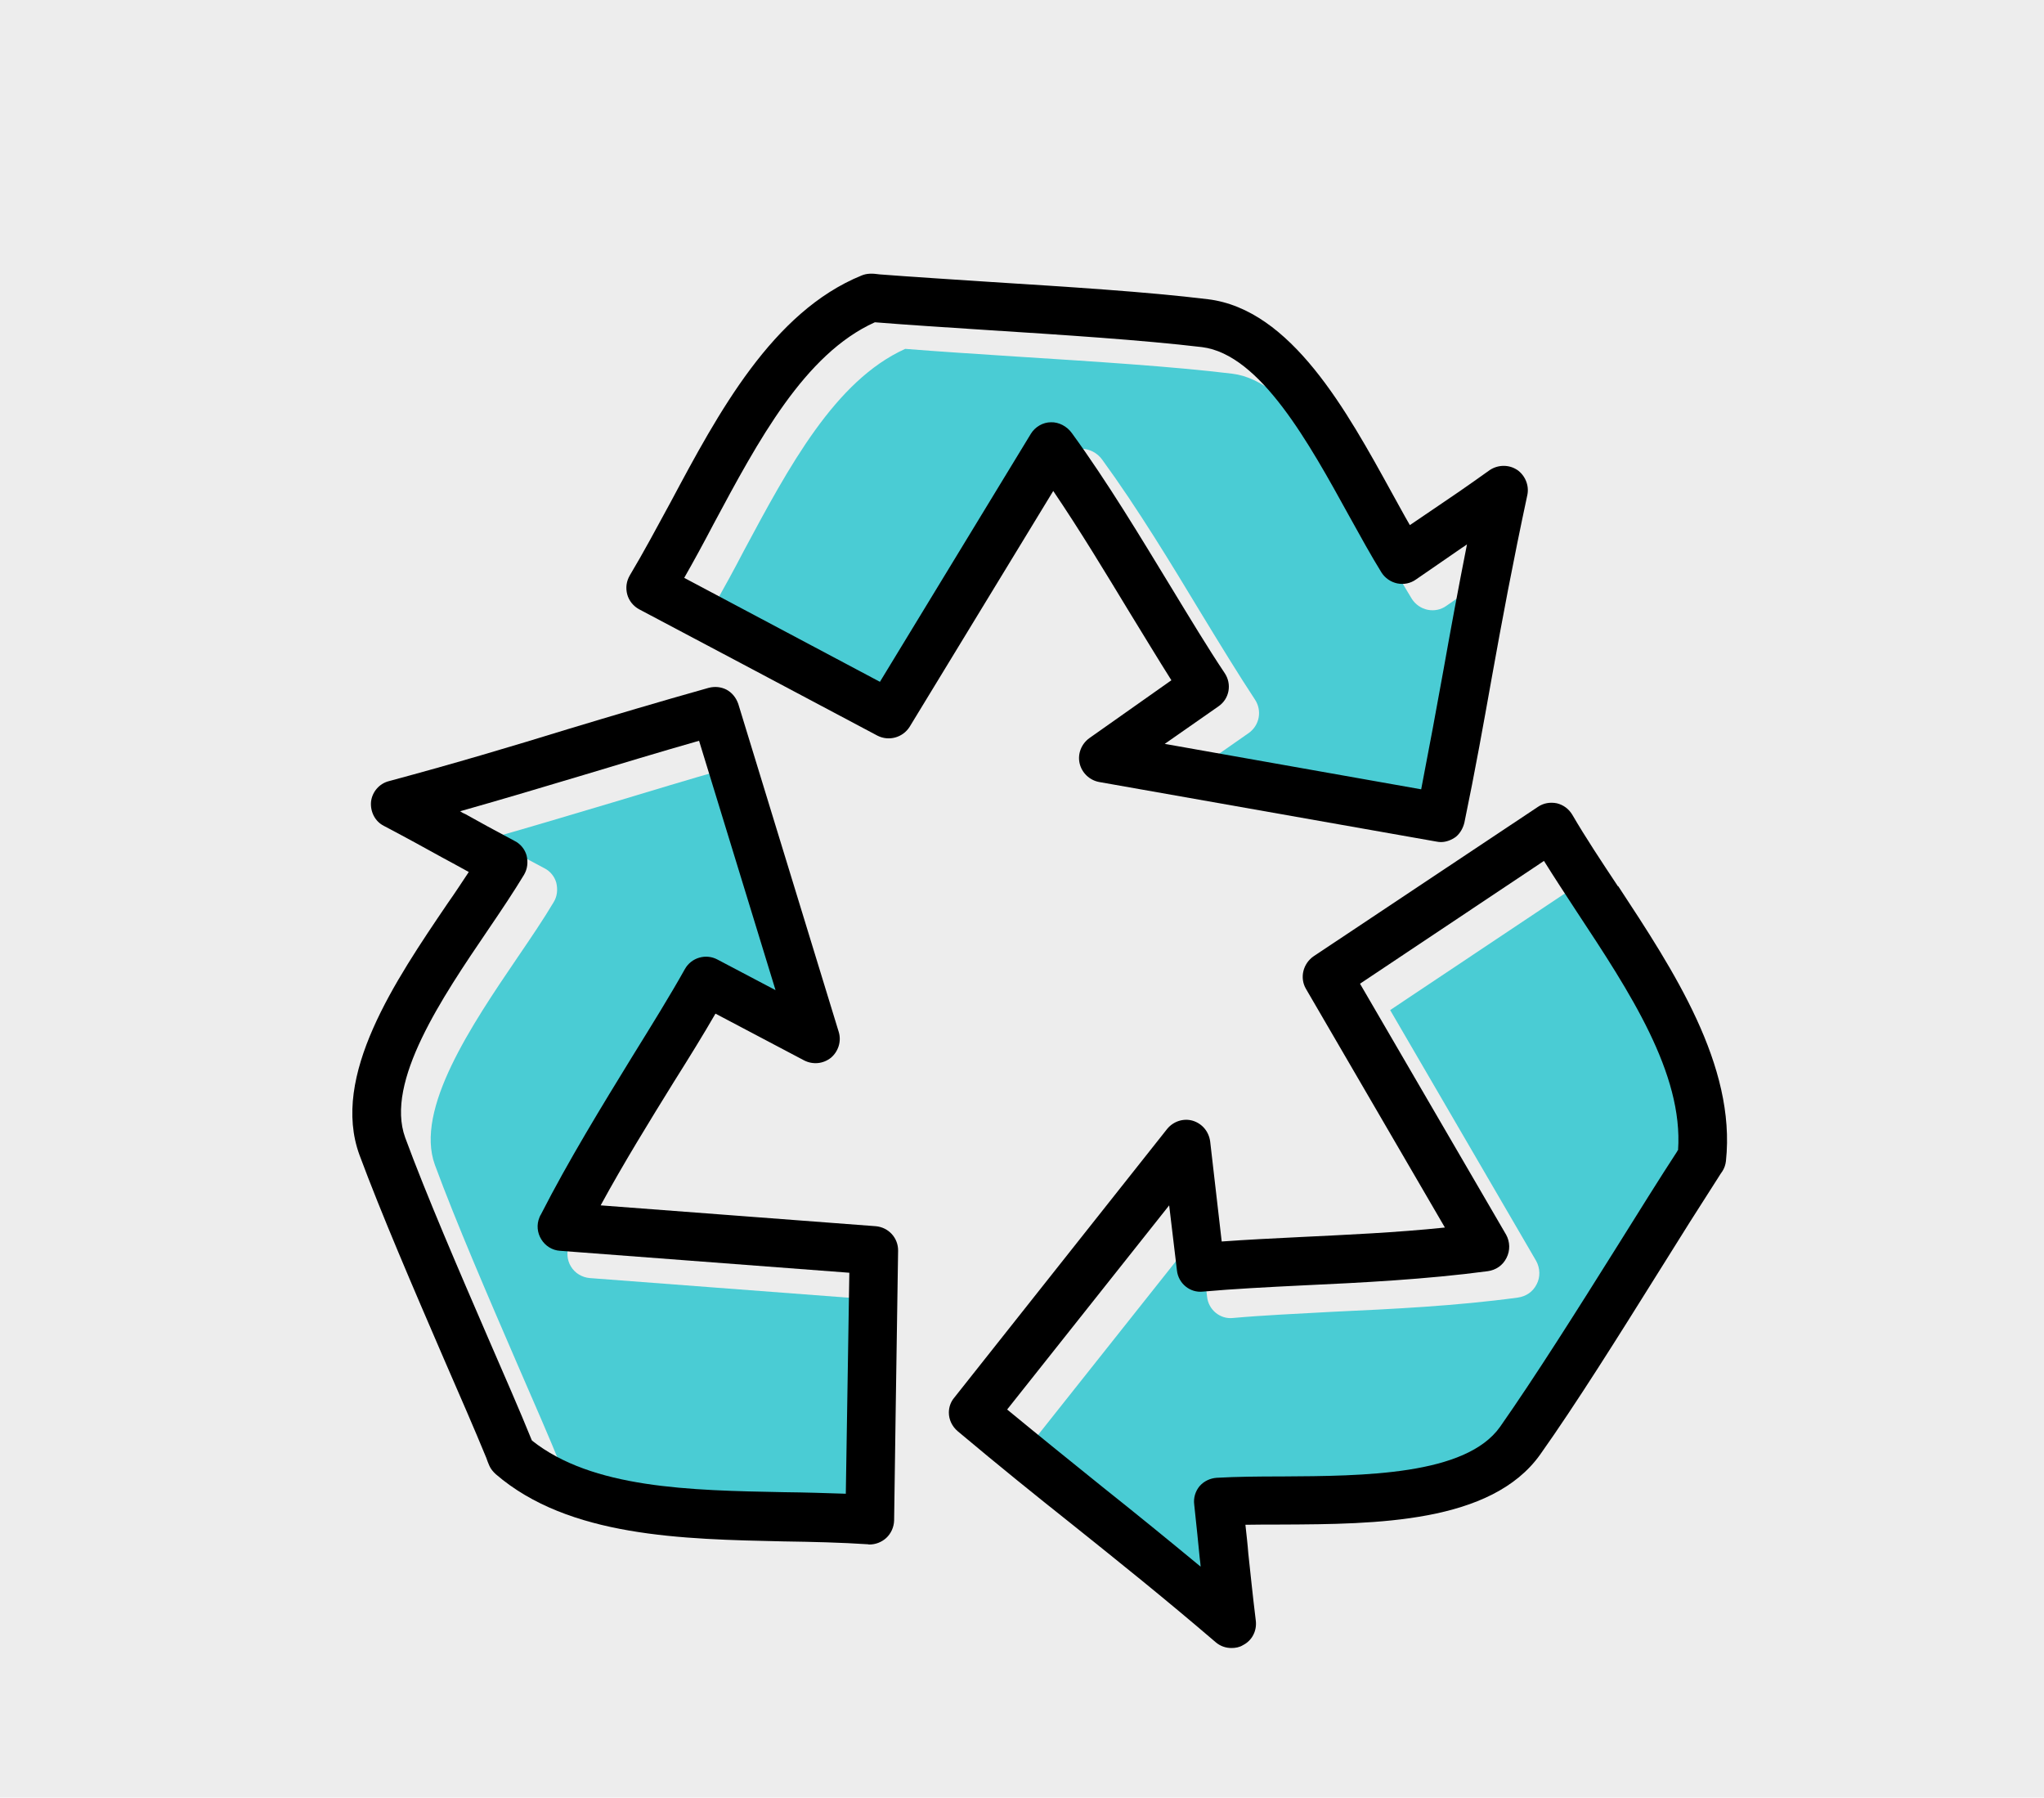
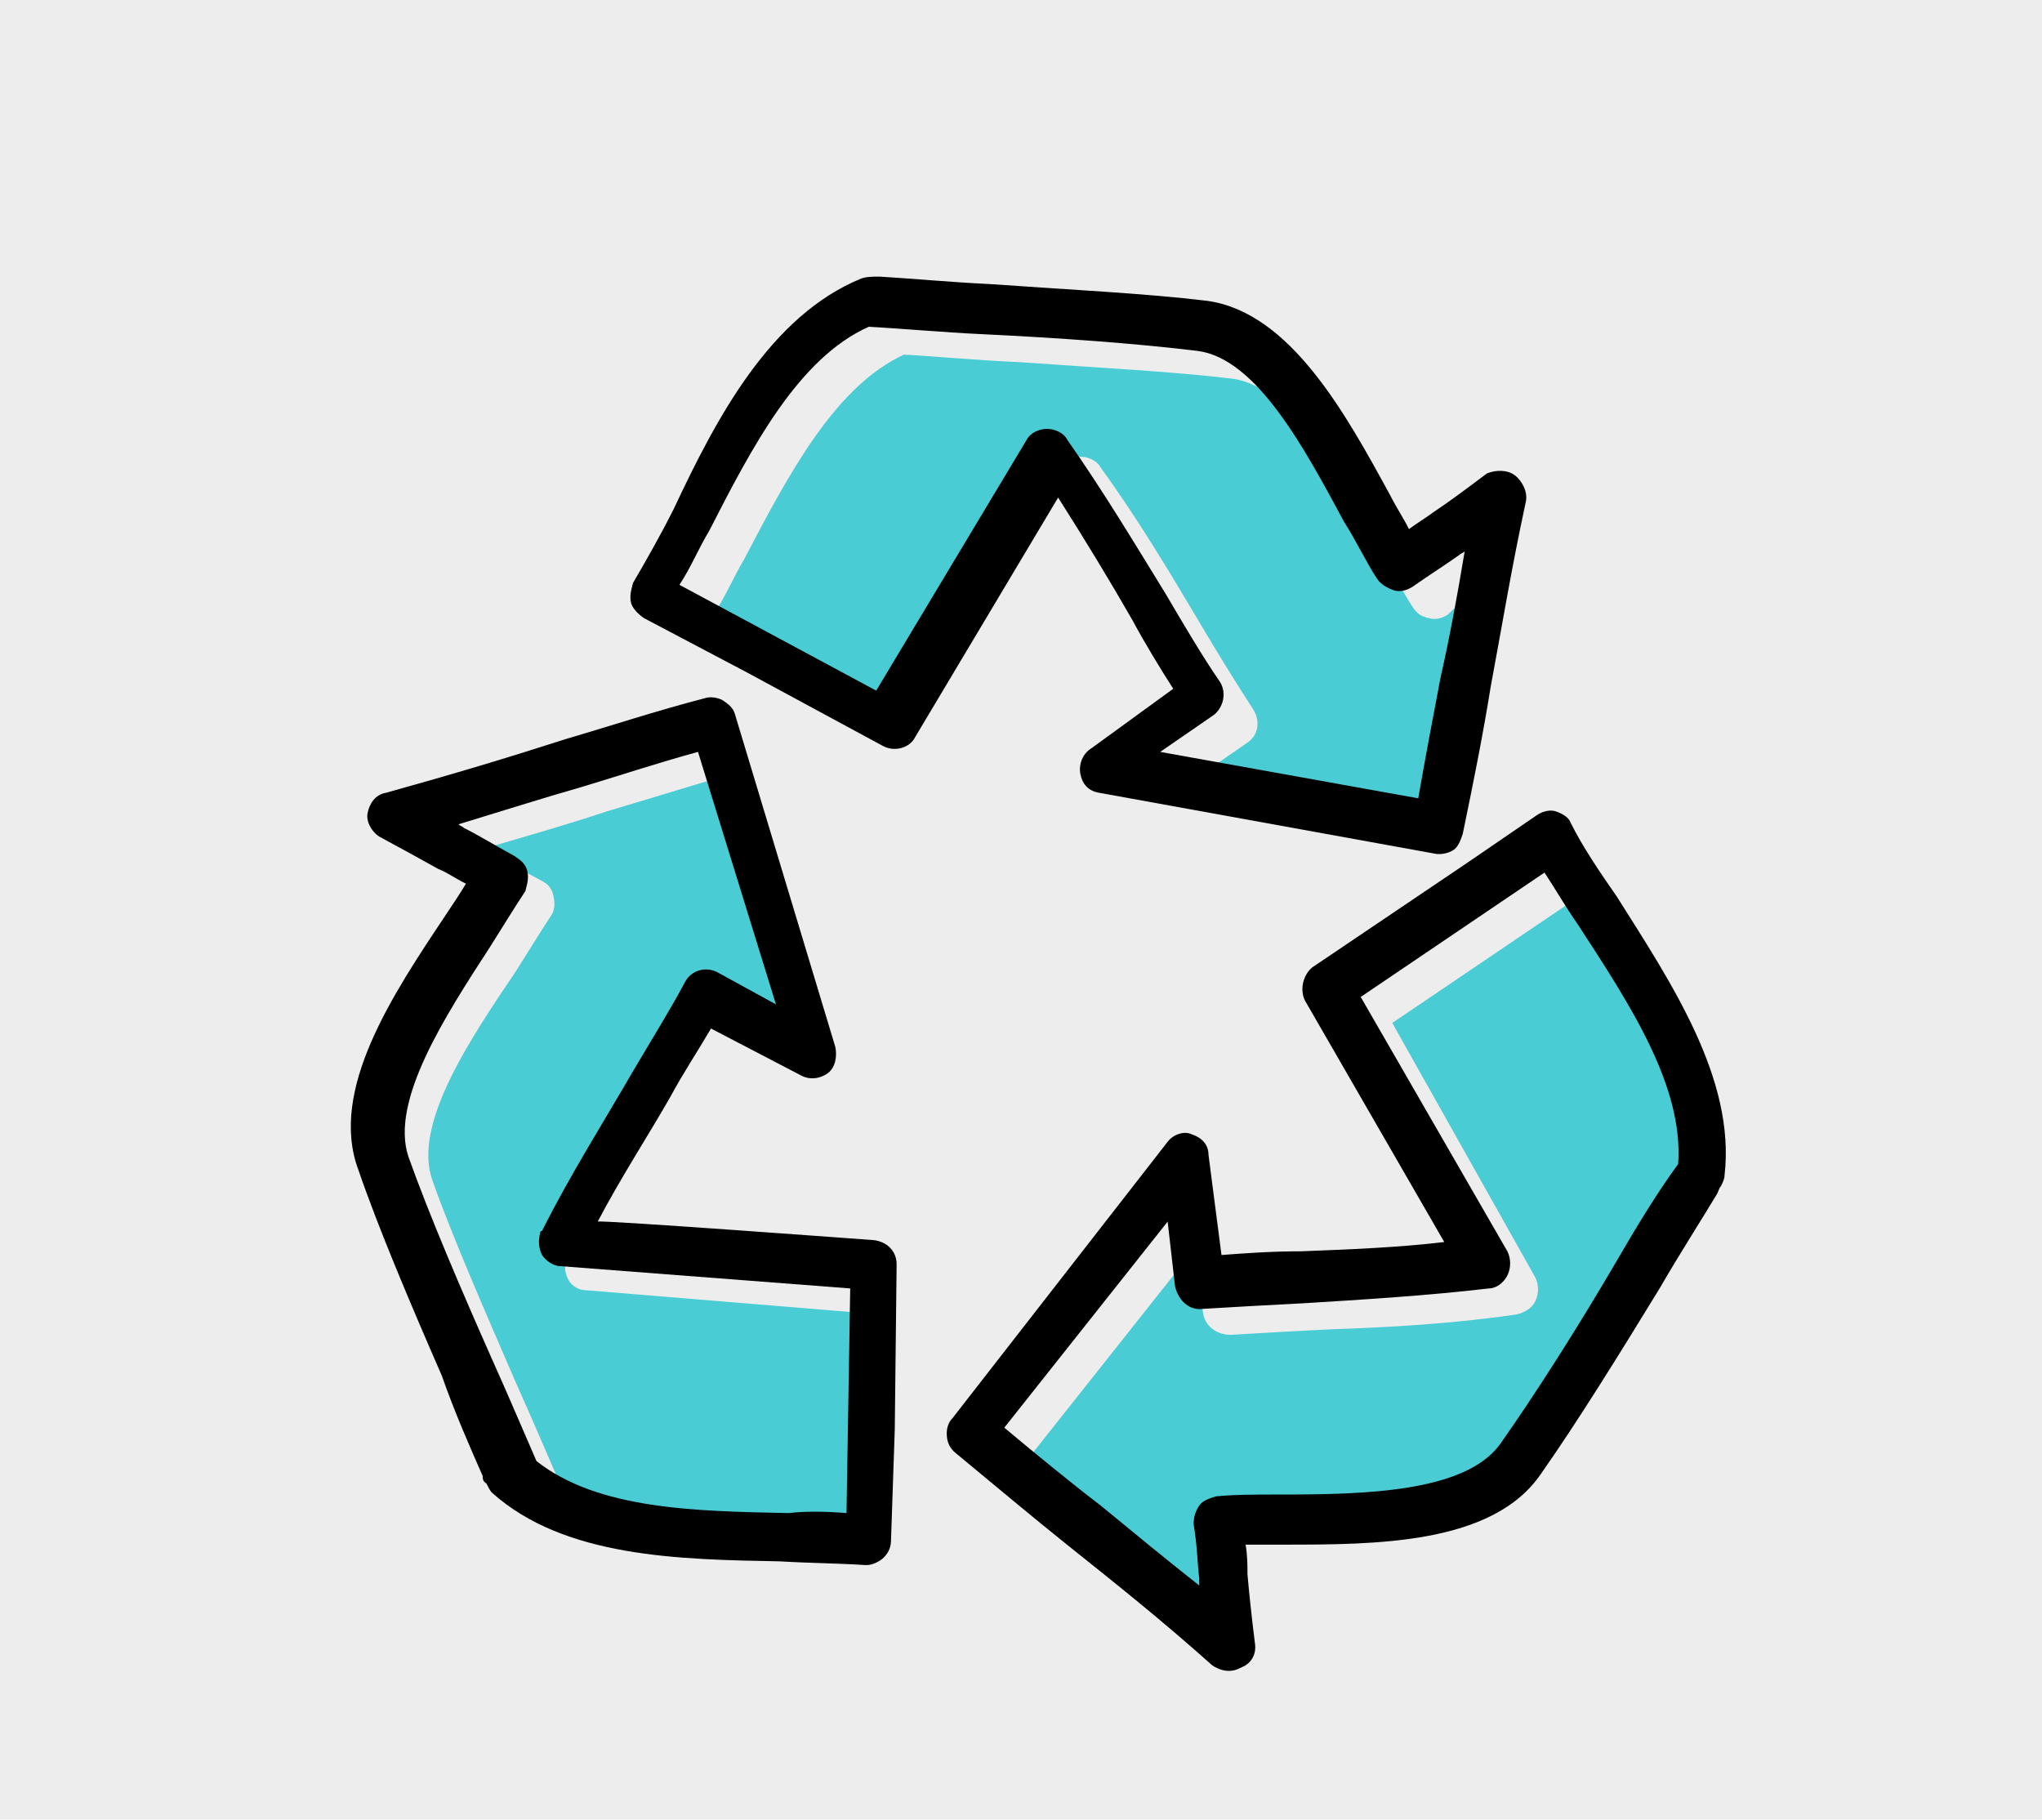
- <svg xmlns="http://www.w3.org/2000/svg" id="uuid-fc29a1a6-abd1-45da-9e7e-b82997e2da06" width="92.22" height="81.1" viewBox="0 0 92.22 81.1">
-   <defs>
-     <style>.uuid-3168f0d7-a19c-436f-9f4f-5a11442e571c{fill:#4accd4;}.uuid-55da4be4-7814-4de9-94f2-81645d98c148{fill:#ededed;}</style>
-   </defs>
+ <svg xmlns="http://www.w3.org/2000/svg" version="1.1" id="uuid-fc29a1a6-abd1-45da-9e7e-b82997e2da06" x="0px" y="0px" viewBox="0 0 110 98" style="enable-background:new 0 0 110 98;" xml:space="preserve">
+   <style type="text/css">
+ 	.st0{fill:#EDEDED;}
+ 	.st1{fill:#4ACCD4;}
+ </style>
  <g id="uuid-b77c0626-93fe-4034-95ba-d5a3099ca42f">
-     <rect class="uuid-55da4be4-7814-4de9-94f2-81645d98c148" width="92.22" height="81.1" />
+     <rect class="st0" width="110" height="98" />
    <g>
      <g>
-         <path class="uuid-3168f0d7-a19c-436f-9f4f-5a11442e571c" d="M72.52,42.39c2.36,3.56,4.78,7.25,4.54,10.71v.02c-.83,1.24-1.74,2.72-2.72,4.27-1.83,2.92-3.73,5.94-5.3,8.17-1.55,2.19-6.15,2.21-9.85,2.24-1.06,0-2.06,.01-2.93,.06-.3,.02-.58,.16-.78,.38-.19,.23-.28,.53-.24,.83,.11,1,.18,1.73,.25,2.43,.01,.13,.02,.25,.04,.37-1.56-1.3-3-2.46-4.42-3.59-1.39-1.12-2.79-2.24-4.31-3.5l7.31-9.21,.35,2.93c.06,.59,.59,1.03,1.18,.96,1.33-.12,2.87-.19,4.51-.28,2.61-.12,5.55-.26,8.33-.64,.37-.05,.68-.26,.85-.6,.17-.32,.16-.72-.02-1.05l-6.59-11.32,8.3-5.54c.48,.77,.99,1.54,1.51,2.34Z" />
-         <path class="uuid-3168f0d7-a19c-436f-9f4f-5a11442e571c" d="M67.31,25.92c.08-.05,.17-.11,.25-.17-.4,2.02-.73,3.86-1.06,5.66-.31,1.73-.64,3.49-1.01,5.41l-11.57-2.06,2.42-1.69c.49-.35,.61-1.01,.28-1.51-.74-1.12-1.57-2.48-2.44-3.91-1.33-2.2-2.84-4.7-4.45-6.91-.22-.31-.59-.5-.94-.49-.37,0-.72,.2-.91,.52l-6.81,11.19-8.83-4.69c.44-.77,.88-1.57,1.32-2.42,2.02-3.77,4.11-7.68,7.28-9.11h.01c1.49,.12,3.23,.23,5.06,.35,3.44,.22,6.98,.44,9.69,.77,2.64,.32,4.85,4.36,6.63,7.59,.52,.94,1,1.81,1.47,2.57,.16,.25,.42,.43,.71,.49,.3,.06,.6,0,.85-.18,.84-.59,1.45-1,2.06-1.42Z" />
-         <path class="uuid-3168f0d7-a19c-436f-9f4f-5a11442e571c" d="M39.67,58.62l-.16,10c-.9-.04-1.83-.06-2.79-.07-4.27-.08-8.66-.17-11.38-2.33,0-.01,0-.02-.01-.02-.55-1.36-1.24-2.93-1.96-4.59-1.31-3.03-2.8-6.48-3.75-9.06-.91-2.51,1.66-6.31,3.74-9.37,.6-.88,1.17-1.72,1.62-2.48,.16-.26,.19-.56,.12-.87-.08-.29-.28-.53-.54-.66-.93-.49-1.59-.85-2.22-1.21-.08-.04-.17-.08-.24-.13,1.98-.56,3.79-1.11,5.55-1.63,1.67-.5,3.36-1.02,5.23-1.55l3.45,11.25-2.62-1.38c-.52-.28-1.18-.08-1.47,.43-.66,1.18-1.49,2.52-2.37,3.94-1.36,2.2-2.88,4.69-4.13,7.14-.02,.02-.05,.1-.06,.12-.13,.32-.1,.7,.08,.99,.18,.3,.5,.49,.85,.52l13.05,.99Z" />
+         <path class="st1" d="M86.5,51.2c2.8,4.3,5.7,8.8,5.4,12.9l0,0c-1,1.6-2.1,3.4-3.3,5.2c-2.1,3.5-4.5,7.2-6.3,9.9     c-1.8,2.6-7.3,2.7-11.8,2.7c-1.2,0-2.5,0-3.5,0.1c-0.3,0-0.7,0.2-0.9,0.5c-0.2,0.3-0.3,0.6-0.3,1c0.1,1.2,0.2,2.1,0.3,2.9     c0,0.2,0,0.3,0,0.4c-1.9-1.6-3.6-3-5.3-4.3c-1.7-1.4-3.4-2.7-5.2-4.2l8.8-11.1l0.4,3.5c0.1,0.7,0.7,1.2,1.5,1.2     c1.6-0.1,3.4-0.2,5.4-0.3c3.1-0.1,6.6-0.3,10-0.8c0.4-0.1,0.8-0.3,1-0.7c0.2-0.4,0.2-0.9,0-1.3L75,55.1l9.9-6.7     C85.3,49.3,85.9,50.2,86.5,51.2L86.5,51.2z" />
+         <path class="st1" d="M80.3,31.3c0.1-0.1,0.2-0.1,0.3-0.2c-0.4,2.4-0.9,4.7-1.2,6.8c-0.3,2.1-0.8,4.2-1.2,6.5L64.3,42l2.9-2     c0.6-0.4,0.7-1.2,0.3-1.8c-0.9-1.4-1.9-3-2.9-4.7c-1.6-2.7-3.4-5.7-5.3-8.3c-0.2-0.4-0.7-0.6-1.1-0.6s-0.9,0.2-1.1,0.6l-8.1,13.5     L38.5,33c0.6-0.9,1-1.9,1.6-2.9c2.4-4.6,4.9-9.3,8.6-11l0,0c1.8,0.1,3.8,0.3,6.1,0.4c4.2,0.3,8.3,0.5,11.6,0.9     c3.1,0.4,5.8,5.3,7.9,9.2c0.7,1.1,1.2,2.2,1.8,3.1c0.2,0.3,0.4,0.5,0.9,0.6c0.3,0.1,0.7,0,1-0.2C78.8,32.3,79.6,31.8,80.3,31.3     L80.3,31.3z" />
+         <path class="st1" d="M47.4,70.8l-0.2,12.1c-1.1,0-2.1-0.1-3.4-0.1c-5.1-0.1-10.3-0.2-13.6-2.8l0,0c-0.7-1.6-1.5-3.5-2.4-5.5     c-1.6-3.7-3.4-7.8-4.5-10.9c-1.1-3,2-7.6,4.5-11.3c0.7-1.1,1.3-2.1,1.9-3c0.2-0.3,0.2-0.7,0.1-1.1c-0.1-0.4-0.3-0.6-0.7-0.8     c-1.1-0.6-1.9-1-2.7-1.5c-0.1,0-0.2-0.1-0.3-0.2c2.4-0.7,4.5-1.3,6.6-2c2-0.6,4-1.2,6.3-1.9l4.2,13.6l-3.1-1.7     c-0.7-0.3-1.5-0.1-1.8,0.5c-0.8,1.4-1.8,3-2.8,4.8c-1.6,2.7-3.5,5.7-4.9,8.6l-0.1,0.1c-0.1,0.4-0.1,0.8,0.1,1.2     c0.2,0.4,0.6,0.6,1,0.6L47.4,70.8L47.4,70.8z" />
      </g>
      <g>
-         <path d="M73.01,39.98c2.49,3.79,5.32,8.08,4.86,12.4-.02,.17-.07,.32-.16,.46-.06,.08-.12,.18-.19,.29-.78,1.21-1.71,2.68-2.66,4.21-1.85,2.96-3.76,6.01-5.37,8.28-2.21,3.11-7.44,3.14-11.63,3.16-.58,0-1.14,0-1.67,.01,.05,.47,.1,.88,.13,1.29,.1,.9,.18,1.75,.34,3.05,.05,.46-.18,.89-.58,1.09-.16,.1-.34,.13-.52,.13-.25,0-.5-.08-.71-.26-2.37-2.03-4.36-3.62-6.47-5.31-1.65-1.31-3.3-2.64-5.17-4.21-.26-.22-.4-.53-.4-.84,0-.24,.08-.48,.24-.67l9.61-12.13c.28-.34,.73-.49,1.15-.37,.43,.13,.73,.49,.79,.94l.52,4.51c1.11-.08,2.3-.14,3.53-.2,2.05-.1,4.34-.2,6.54-.43l-6.27-10.77c-.29-.5-.13-1.14,.35-1.47l6.92-4.61,3.2-2.13c.25-.17,.55-.22,.85-.16,.29,.07,.54,.25,.7,.52,.6,1.03,1.31,2.1,2.06,3.23Zm2.7,11.91c.24-3.46-2.19-7.15-4.54-10.71-.53-.81-1.03-1.57-1.51-2.34l-8.3,5.54,6.59,11.32c.18,.32,.19,.72,.02,1.05-.17,.34-.48,.55-.85,.6-2.78,.37-5.72,.52-8.33,.64-1.63,.08-3.17,.16-4.51,.28-.59,.07-1.12-.37-1.18-.96l-.35-2.93-7.31,9.21c1.53,1.26,2.92,2.38,4.31,3.5,1.42,1.13,2.86,2.3,4.42,3.59-.01-.12-.02-.24-.04-.37-.07-.7-.14-1.43-.25-2.43-.04-.3,.05-.6,.24-.83,.2-.23,.48-.36,.78-.38,.88-.05,1.87-.06,2.93-.06,3.7-.02,8.3-.05,9.85-2.24,1.57-2.24,3.47-5.25,5.3-8.17,.97-1.55,1.89-3.03,2.7-4.27v-.02Z" />
-         <path d="M68.44,21.19c.37,.25,.56,.71,.47,1.14-.66,3.08-1.13,5.6-1.61,8.27-.37,2.07-.74,4.15-1.23,6.51-.06,.25-.19,.48-.38,.64-.19,.14-.43,.24-.68,.24-.07,0-.13-.01-.19-.02l-15.23-2.69c-.43-.08-.78-.41-.88-.84-.1-.43,.08-.88,.44-1.14l3.7-2.61c-.6-.95-1.24-2.01-1.91-3.1-1.05-1.73-2.2-3.64-3.42-5.44l-6.48,10.64c-.31,.49-.94,.66-1.45,.4l-6.18-3.28-4.57-2.42c-.26-.14-.46-.38-.54-.67-.08-.3-.04-.6,.12-.87,.61-1.02,1.21-2.14,1.85-3.32,2.14-4.01,4.58-8.56,8.6-10.2,.24-.1,.48-.1,.83-.05,1.43,.11,3.17,.22,4.99,.34,3.46,.22,7.03,.44,9.81,.78,3.76,.46,6.27,5.05,8.29,8.72,.28,.5,.55,1.01,.82,1.47,.41-.28,.77-.52,1.12-.76,.73-.49,1.43-.97,2.48-1.72,.37-.25,.87-.26,1.24-.01Zm-2.24,3.36c-.08,.06-.17,.12-.25,.17-.6,.42-1.21,.83-2.06,1.42-.25,.18-.55,.24-.85,.18-.29-.06-.55-.24-.71-.49-.47-.76-.95-1.63-1.47-2.57-1.78-3.23-3.99-7.27-6.63-7.6-2.7-.32-6.25-.55-9.69-.77-1.83-.12-3.57-.23-5.06-.35h-.01c-3.17,1.43-5.26,5.34-7.28,9.11-.44,.84-.88,1.65-1.32,2.42l8.83,4.69,6.81-11.19c.19-.31,.54-.52,.91-.52,.35-.01,.72,.18,.94,.49,1.61,2.21,3.11,4.71,4.45,6.91,.87,1.43,1.69,2.79,2.44,3.91,.34,.5,.22,1.17-.28,1.51l-2.42,1.69,11.57,2.05c.37-1.92,.7-3.68,1.01-5.41,.32-1.8,.66-3.64,1.06-5.66Z" />
-         <path d="M39.51,55.32c.58,.05,1.02,.53,1.01,1.11l-.11,7.27-.07,4.9c-.01,.3-.14,.59-.36,.79-.2,.18-.47,.29-.75,.29-.02,0-.05,0-.07-.01-1.2-.08-2.48-.11-3.82-.13-4.54-.1-9.67-.19-12.97-3.03-.12-.11-.23-.24-.29-.38-.05-.12-.1-.23-.14-.36-.53-1.29-1.21-2.85-1.92-4.48-1.39-3.22-2.82-6.54-3.8-9.18-1.31-3.57,1.62-7.88,3.98-11.36,.34-.48,.65-.96,.95-1.41-.44-.24-.83-.46-1.21-.66-.76-.42-1.5-.83-2.62-1.42-.4-.2-.62-.64-.58-1.09,.05-.44,.37-.82,.81-.93,3.05-.82,5.52-1.56,8.12-2.36,1.99-.6,4-1.2,6.31-1.85,.28-.07,.55-.04,.79,.08,.25,.13,.44,.36,.54,.65l4.53,14.79c.13,.42-.01,.88-.35,1.17-.35,.28-.82,.32-1.21,.12l-4-2.11c-.56,.97-1.21,2.02-1.89,3.1-1.07,1.73-2.25,3.64-3.29,5.55l12.41,.94Zm-1.35,12.1l.16-10-13.05-.99c-.35-.02-.67-.22-.85-.52-.18-.29-.22-.66-.08-.99,.01-.02,.04-.1,.06-.12,1.25-2.45,2.78-4.94,4.13-7.14,.88-1.42,1.71-2.76,2.37-3.94,.29-.52,.95-.71,1.47-.43l2.62,1.38-3.45-11.25c-1.86,.53-3.56,1.05-5.23,1.55-1.77,.53-3.57,1.07-5.55,1.63,.07,.05,.16,.1,.24,.13,.64,.36,1.3,.72,2.22,1.21,.26,.13,.46,.37,.54,.66,.07,.3,.04,.6-.12,.87-.46,.76-1.02,1.6-1.62,2.48-2.08,3.06-4.65,6.86-3.74,9.37,.95,2.58,2.44,6.03,3.75,9.06,.72,1.66,1.41,3.23,1.96,4.59,.01,0,.01,.01,.01,.02,2.72,2.16,7.11,2.25,11.38,2.33,.96,.01,1.89,.04,2.79,.07Z" />
+         <path d="M87.1,48.3c2.9,4.6,6.4,9.8,5.8,15c0,0.2-0.1,0.4-0.2,0.6c-0.1,0.1-0.1,0.2-0.2,0.4c-0.9,1.5-2,3.2-3.1,5.1     c-2.2,3.6-4.5,7.3-6.4,10c-2.6,3.8-8.9,3.8-13.9,3.8c-0.7,0-1.3,0-2,0c0.1,0.6,0.1,1.1,0.1,1.6c0.1,1.1,0.2,2.1,0.4,3.7     c0.1,0.6-0.2,1.1-0.7,1.3c-0.2,0.1-0.4,0.2-0.7,0.2c-0.3,0-0.6-0.1-0.9-0.3c-2.8-2.5-5.2-4.4-7.7-6.4c-2-1.6-3.9-3.2-6.2-5.1     c-0.3-0.3-0.4-0.6-0.4-1c0-0.3,0.1-0.6,0.3-0.8l11.6-14.9c0.3-0.4,0.9-0.6,1.3-0.4c0.6,0.2,0.9,0.6,0.9,1.1l0.7,5.4     c1.3-0.1,2.7-0.2,4.3-0.2c2.5-0.1,5.2-0.2,7.7-0.5l-7.5-13c-0.3-0.6-0.1-1.4,0.4-1.8l8.3-5.6l3.8-2.6c0.3-0.2,0.7-0.3,1-0.2     c0.3,0.1,0.7,0.3,0.8,0.6C85.3,45.7,86.2,47,87.1,48.3L87.1,48.3z M90.4,62.7c0.3-4.2-2.6-8.6-5.4-12.9c-0.7-1-1.2-1.9-1.8-2.8     l-9.9,6.7l7.9,13.7c0.2,0.4,0.2,0.9,0,1.3s-0.6,0.7-1,0.7c-3.4,0.4-6.8,0.6-10,0.8c-1.9,0.1-3.8,0.2-5.4,0.3     c-0.7,0.1-1.3-0.4-1.5-1.2l-0.4-3.5l-8.8,11.1c1.8,1.5,3.5,2.9,5.2,4.2c1.7,1.4,3.4,2.8,5.3,4.3c0-0.1,0-0.3,0-0.4     c-0.1-0.8-0.1-1.7-0.3-2.9c0-0.4,0.1-0.7,0.3-1c0.2-0.3,0.6-0.4,0.9-0.5c1-0.1,2.2-0.1,3.5-0.1c4.4,0,9.9-0.1,11.8-2.7     c1.9-2.7,4.2-6.3,6.3-9.9C88.2,66,89.3,64.2,90.4,62.7L90.4,62.7L90.4,62.7z" />
+         <path d="M81.6,25.6c0.4,0.3,0.7,0.9,0.6,1.4c-0.8,3.7-1.3,6.8-1.9,10c-0.4,2.5-0.9,5-1.5,7.9c-0.1,0.3-0.2,0.6-0.4,0.8     c-0.2,0.2-0.6,0.3-0.8,0.3c-0.1,0-0.1,0-0.2,0l-18.2-3.3c-0.6-0.1-0.9-0.5-1-1c-0.1-0.5,0.1-1.1,0.6-1.4l4.4-3.2     c-0.7-1.1-1.5-2.4-2.2-3.7c-1.2-2.1-2.6-4.4-4-6.6l-7.7,12.9c-0.3,0.6-1.1,0.8-1.7,0.5l-7.4-4l-5.5-2.9c-0.3-0.2-0.6-0.5-0.7-0.8     c-0.1-0.4,0-0.7,0.1-1.1c0.7-1.2,1.5-2.6,2.2-4C38.6,22.5,41.5,17,46.4,15c0.3-0.1,0.6-0.1,1-0.1c1.7,0.1,3.8,0.3,5.9,0.4     c4.2,0.3,8.4,0.5,11.7,0.9c4.5,0.6,7.5,6.1,9.9,10.5c0.3,0.6,0.7,1.2,1,1.8c0.4-0.3,0.9-0.6,1.3-0.9c0.9-0.6,1.7-1.2,2.9-2.1     C80.6,25.3,81.2,25.3,81.6,25.6L81.6,25.6z M78.9,29.7c-0.1,0.1-0.2,0.1-0.3,0.2c-0.7,0.5-1.5,1-2.5,1.7c-0.3,0.2-0.7,0.3-1,0.2     c-0.3-0.1-0.7-0.3-0.9-0.6c-0.6-0.9-1.1-2-1.8-3.1c-2.1-3.9-4.7-8.8-7.9-9.2c-3.3-0.4-7.4-0.7-11.6-0.9c-2.1-0.1-4.3-0.3-6.1-0.4     l0,0c-3.8,1.7-6.3,6.5-8.6,11c-0.6,1-1,2-1.6,2.9l10.6,5.7l8.1-13.5c0.2-0.4,0.7-0.6,1.1-0.6s0.9,0.2,1.1,0.6     c1.9,2.7,3.7,5.7,5.3,8.3c1,1.7,2,3.4,2.9,4.7c0.4,0.6,0.2,1.4-0.3,1.8l-2.9,2L76.4,43c0.4-2.3,0.8-4.4,1.2-6.5     C78.1,34.3,78.5,32.1,78.9,29.7L78.9,29.7z" />
+         <path d="M47.1,66.8c0.7,0.1,1.2,0.6,1.2,1.3L48.2,77L48,82.9c0,0.4-0.1,0.7-0.4,1c-0.2,0.2-0.6,0.4-0.9,0.4h-0.1     c-1.5-0.1-2.9-0.1-4.6-0.2c-5.4-0.1-11.6-0.2-15.5-3.7c-0.1-0.1-0.2-0.3-0.3-0.5C26,79.8,26,79.6,26,79.5     c-0.7-1.6-1.5-3.4-2.2-5.4c-1.7-3.9-3.4-7.9-4.5-11.1c-1.6-4.3,1.9-9.5,4.7-13.7c0.4-0.6,0.8-1.2,1.1-1.7c-0.6-0.3-1-0.6-1.5-0.8     c-0.9-0.5-1.8-1-3.1-1.7c-0.4-0.2-0.8-0.8-0.7-1.3c0.1-0.5,0.4-1,1-1.1c3.6-1,6.6-1.9,9.7-2.9c2.4-0.7,4.8-1.5,7.5-2.2     c0.3-0.1,0.7,0,0.9,0.1c0.3,0.2,0.6,0.4,0.7,0.8L45,56.4c0.1,0.5,0,1.1-0.4,1.4c-0.4,0.3-1,0.4-1.5,0.1l-4.8-2.5     c-0.7,1.2-1.5,2.4-2.2,3.7c-1.2,2.1-2.7,4.4-3.9,6.7C32.3,65.7,47.1,66.8,47.1,66.8z M45.6,81.5l0.2-12.1l-15.6-1.2     c-0.4,0-0.8-0.3-1-0.6c-0.2-0.4-0.2-0.8-0.1-1.2c0,0,0-0.1,0.1-0.1c1.5-3,3.4-6,4.9-8.6c1-1.7,2-3.3,2.8-4.8     c0.3-0.6,1.1-0.9,1.8-0.5l3.1,1.7l-4.2-13.6c-2.2,0.6-4.3,1.3-6.3,1.9c-2.1,0.6-4.3,1.3-6.6,2c0.1,0.1,0.2,0.1,0.3,0.2     c0.8,0.4,1.6,0.9,2.7,1.5c0.3,0.2,0.6,0.4,0.7,0.8c0.1,0.4,0,0.7-0.1,1.1c-0.6,0.9-1.2,1.9-1.9,3C24,54.7,21,59.3,22,62.3     c1.1,3.1,2.9,7.3,4.5,10.9c0.9,2,1.7,3.9,2.4,5.5l0,0c3.3,2.6,8.5,2.7,13.6,2.8C43.3,81.4,44.4,81.4,45.6,81.5L45.6,81.5z" />
      </g>
    </g>
  </g>
</svg>
